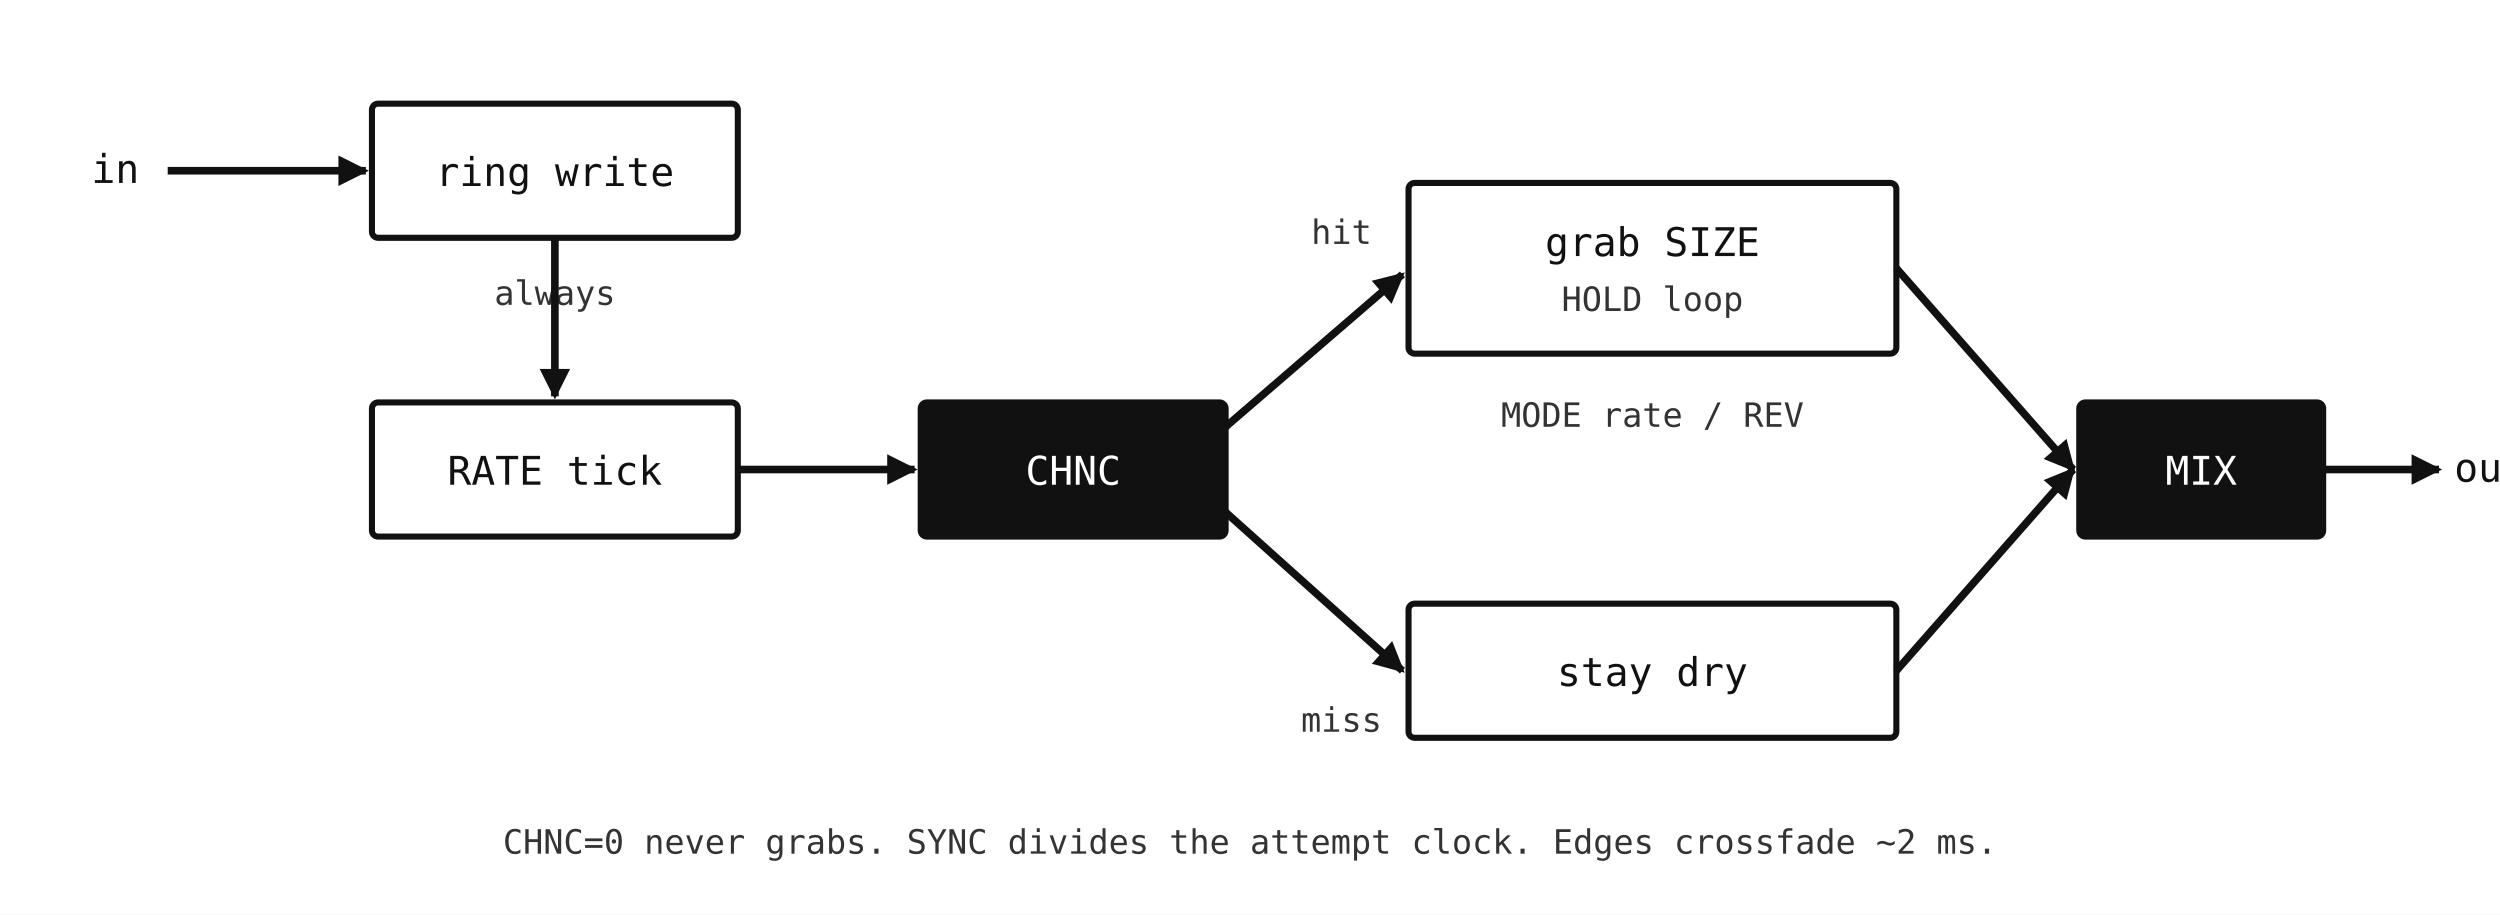
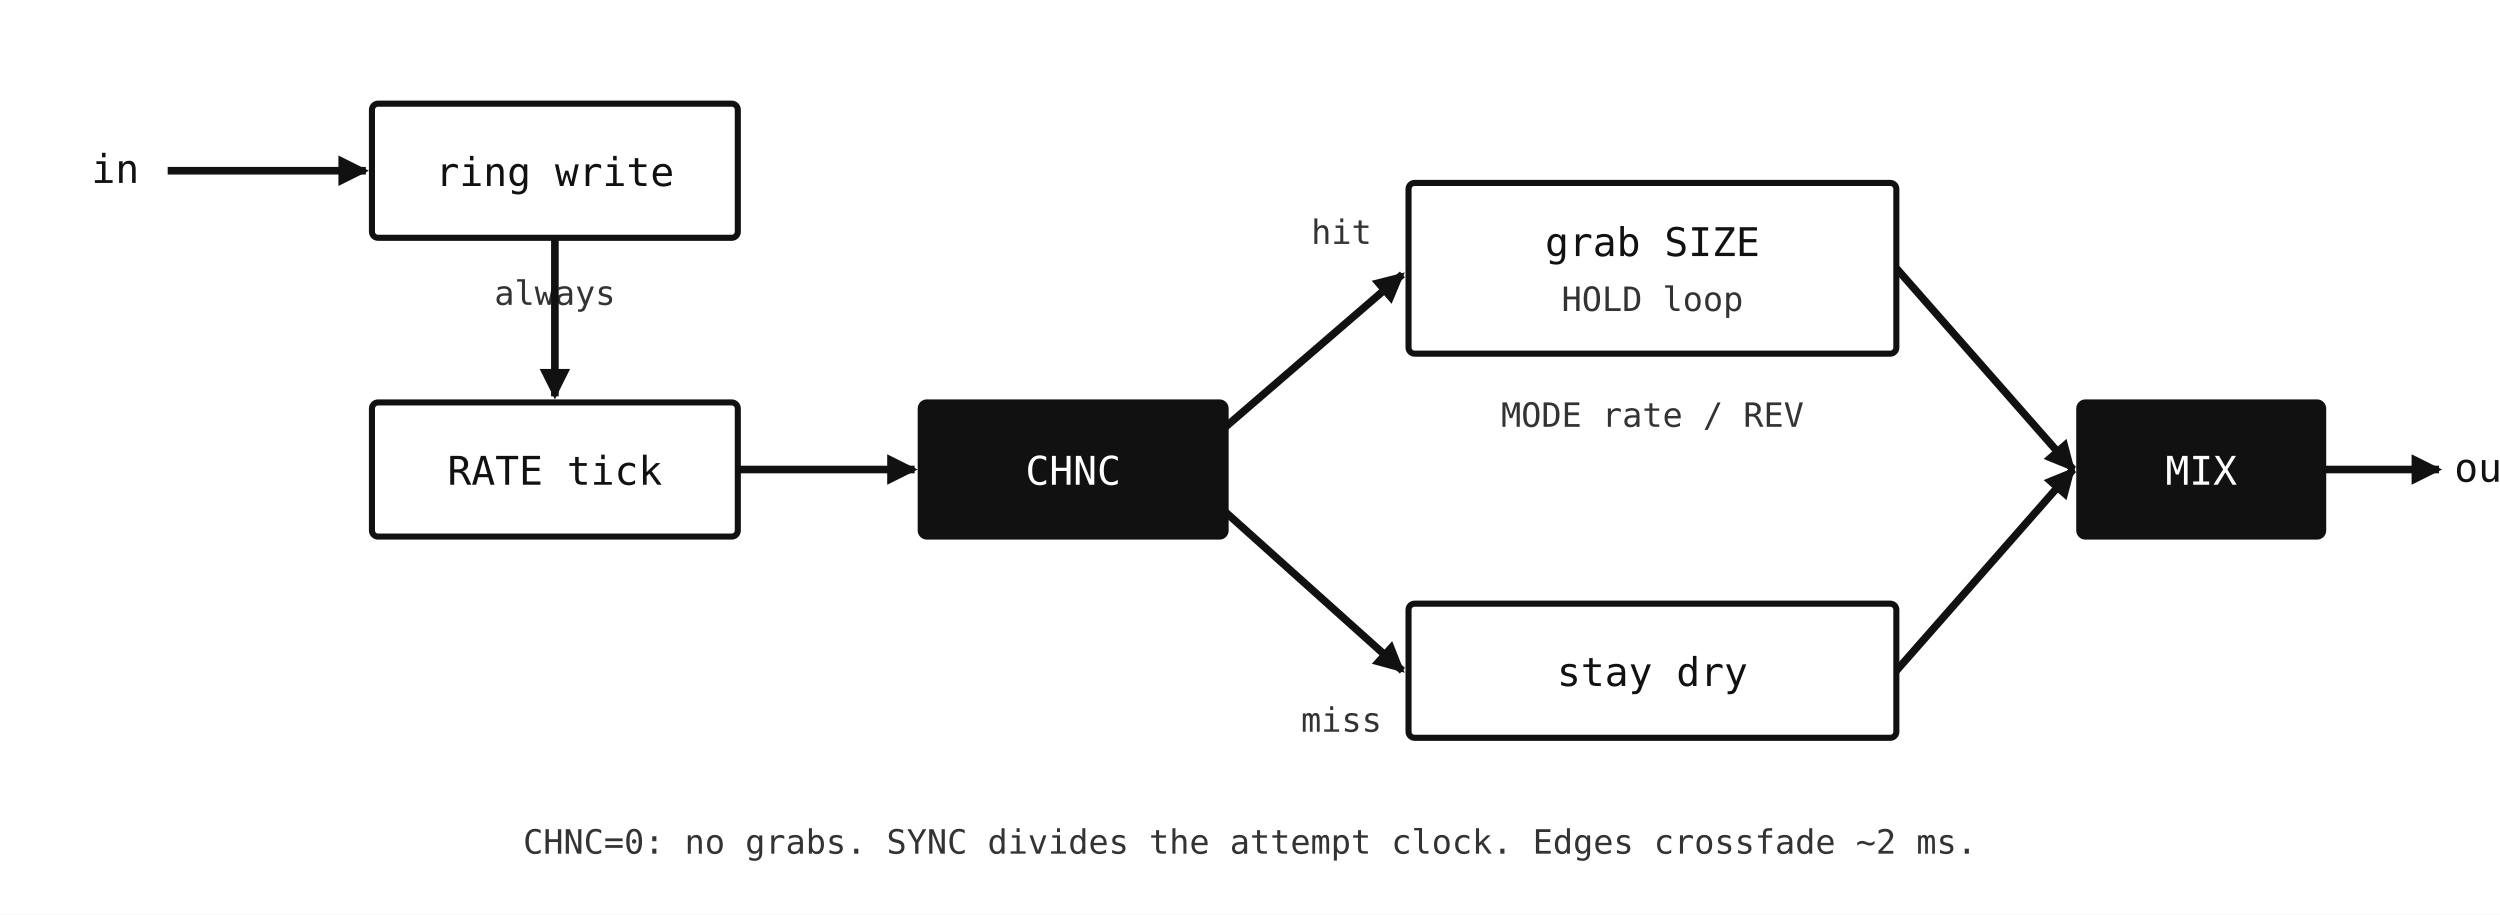
<svg xmlns="http://www.w3.org/2000/svg" viewBox="0 0 820 300" role="img">
  <rect width="820" height="300" fill="#fff" />
  <style>
    .box { fill:#fff; stroke:#111; stroke-width:2; }
    .fill { fill:#111; stroke:#111; stroke-width:2; }
    .t { font: 13px ui-monospace, Menlo, Consolas, monospace; fill:#111; }
    .t-inv { font: 13px ui-monospace, Menlo, Consolas, monospace; fill:#fff; }
    .t-sm { font: 11px ui-monospace, Menlo, Consolas, monospace; fill:#333; }
    .arr { fill:none; stroke:#111; stroke-width:2.5; marker-end:url(#a); }
    .side { fill:none; stroke:#111; stroke-width:1.5; stroke-dasharray:4 3; }
  </style>
  <defs>
    <marker id="a" markerUnits="userSpaceOnUse" viewBox="0 0 10 10" refX="9" refY="5" markerWidth="10" markerHeight="10" orient="auto">
      <path d="M0 0 L10 5 L0 10 Z" fill="#111" />
    </marker>
  </defs>
  <text class="t" x="30" y="60">in</text>
  <line class="arr" x1="55" y1="56" x2="120" y2="56" />
  <rect class="box" x="122" y="34" width="120" height="44" rx="2" />
  <text class="t" x="182" y="61" text-anchor="middle">ring write</text>
  <text class="t-sm" x="182" y="100" text-anchor="middle">always</text>
  <line class="arr" x1="182" y1="78" x2="182" y2="130" />
  <rect class="box" x="122" y="132" width="120" height="44" rx="2" />
  <text class="t" x="182" y="159" text-anchor="middle">RATE tick</text>
  <line class="arr" x1="242" y1="154" x2="300" y2="154" />
  <rect class="fill" x="302" y="132" width="100" height="44" rx="2" />
  <text class="t-inv" x="352" y="159" text-anchor="middle">CHNC</text>
  <line class="arr" x1="402" y1="140" x2="460" y2="90" />
  <text class="t-sm" x="440" y="80" text-anchor="middle">hit</text>
  <line class="arr" x1="402" y1="168" x2="460" y2="220" />
  <text class="t-sm" x="440" y="240" text-anchor="middle">miss</text>
  <rect class="box" x="462" y="60" width="160" height="56" rx="2" />
  <text class="t" x="542" y="84" text-anchor="middle">grab SIZE</text>
  <text class="t-sm" x="542" y="102" text-anchor="middle">HOLD loop</text>
  <text class="t-sm" x="542" y="140" text-anchor="middle">MODE rate / REV</text>
  <rect class="box" x="462" y="198" width="160" height="44" rx="2" />
  <text class="t" x="542" y="225" text-anchor="middle">stay dry</text>
  <line class="arr" x1="622" y1="88" x2="680" y2="154" />
  <line class="arr" x1="622" y1="220" x2="680" y2="154" />
  <rect class="fill" x="682" y="132" width="80" height="44" rx="2" />
  <text class="t-inv" x="722" y="159" text-anchor="middle">MIX</text>
  <line class="arr" x1="762" y1="154" x2="800" y2="154" />
  <text class="t" x="805" y="158">out</text>
-   <text class="t-sm" x="410" y="280" text-anchor="middle">CHNC=0 never grabs. SYNC divides the attempt clock. Edges crossfade ~2 ms.</text>
+   <text class="t-sm" x="410" y="280" text-anchor="middle">CHNC=0: no grabs. SYNC divides the attempt clock. Edges crossfade ~2 ms.</text>
</svg>
